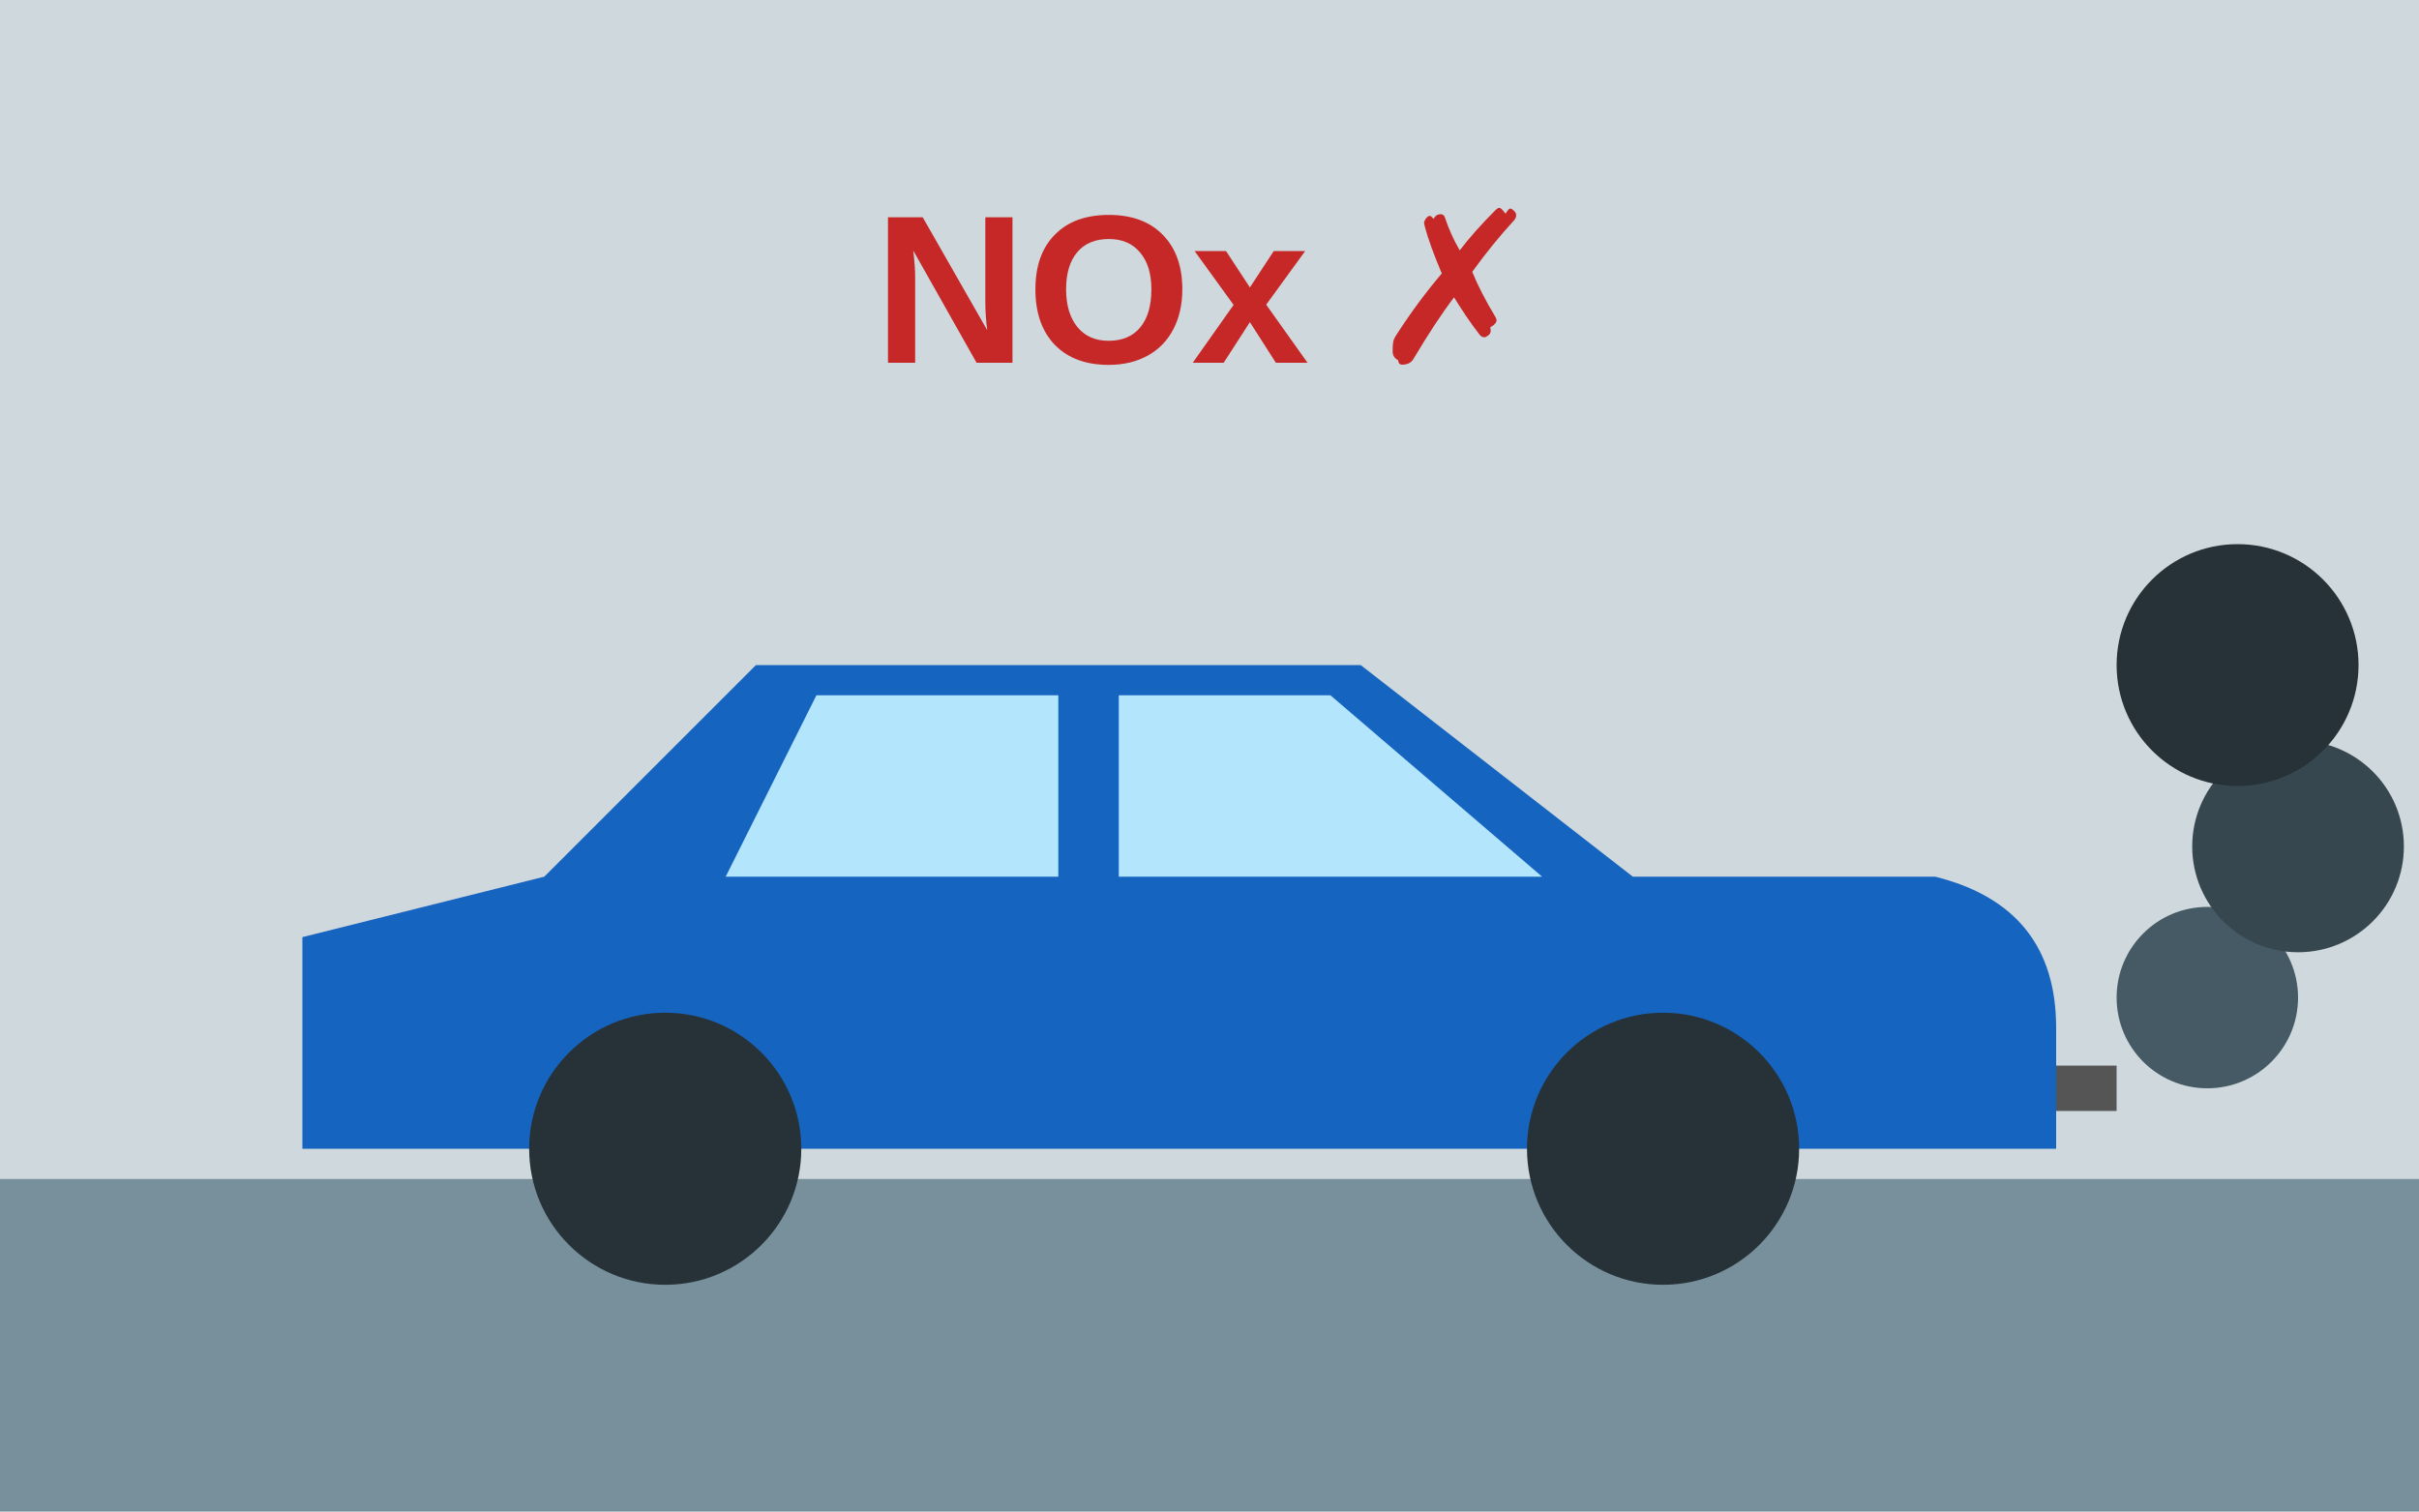
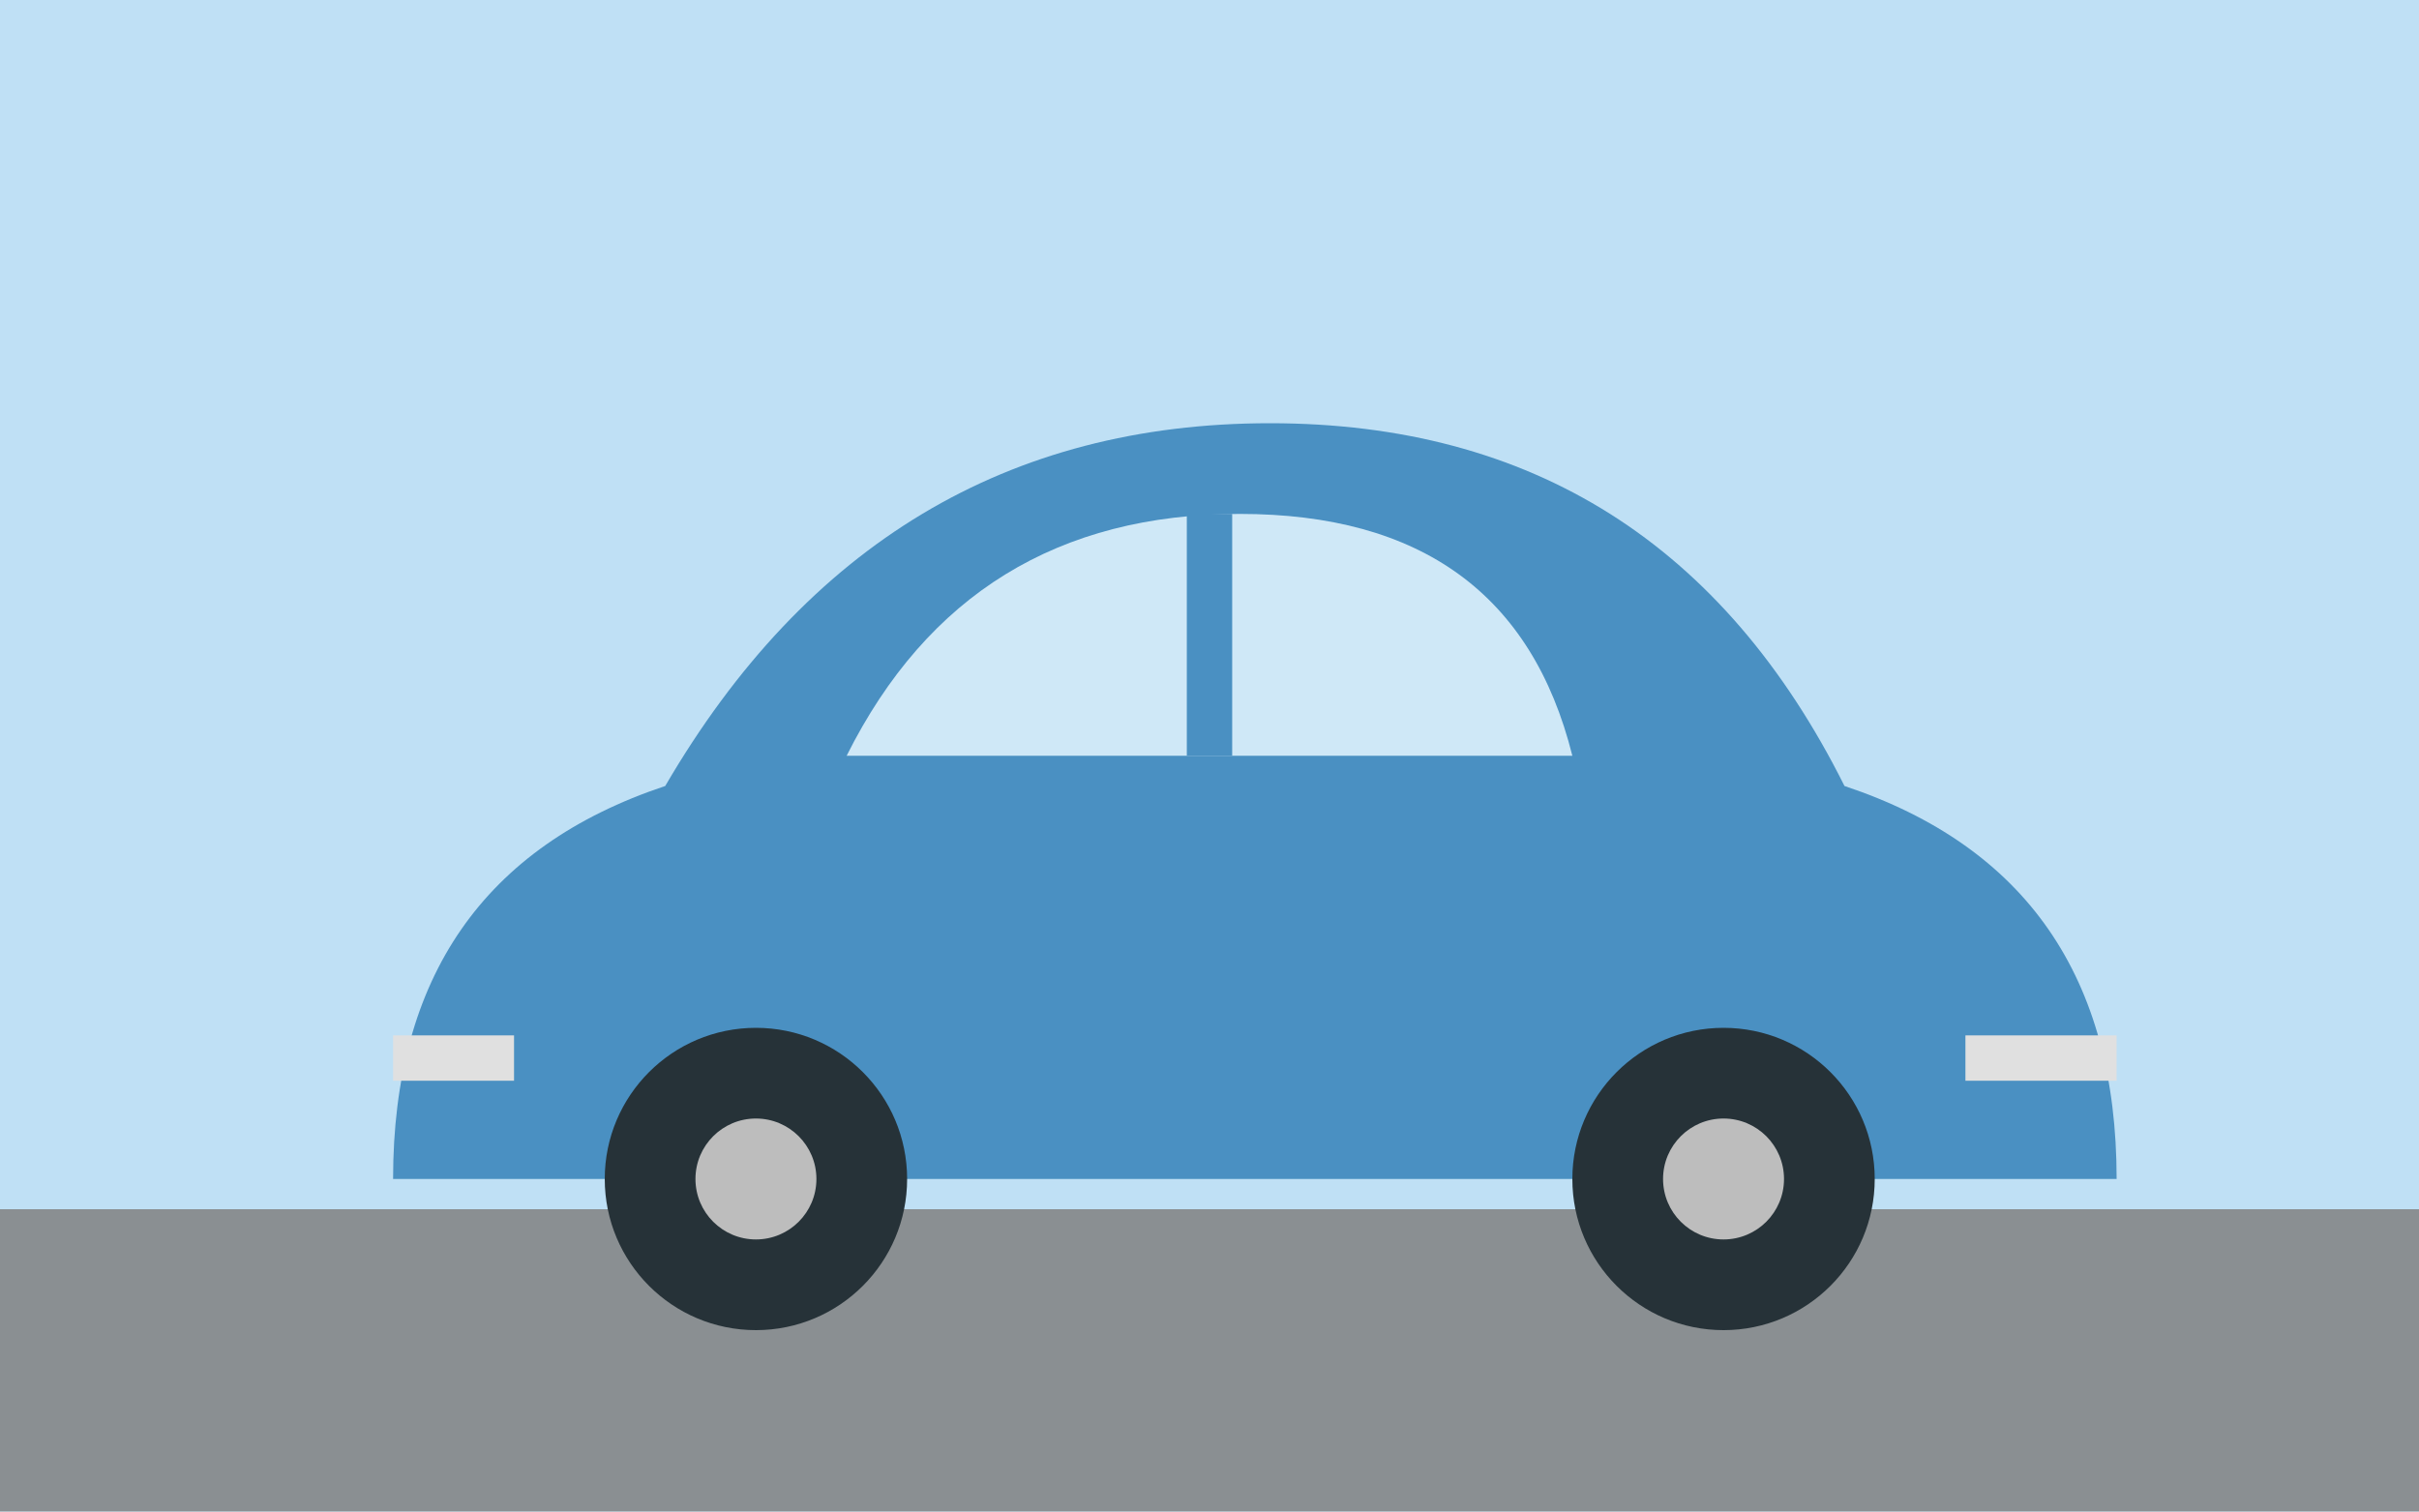
<svg xmlns="http://www.w3.org/2000/svg" viewBox="0 0 160 100">
-   <rect width="160" height="100" fill="#cfd8dc" />
-   <rect y="78" width="160" height="22" fill="#78909c" />
-   <path d="M20 76v-14l16-4 14-14h40l18 14h20q8 2 8 10v8z" fill="#1565c0" />
-   <path d="M54 46h16v12H48zM74 46h14l14 12H74z" fill="#b3e5fc" />
-   <circle cx="44" cy="76" r="9" fill="#263238" />
-   <circle cx="110" cy="76" r="9" fill="#263238" />
-   <path d="M136 72h4" stroke="#555" stroke-width="3" />
-   <circle cx="146" cy="66" r="6" fill="#455a64" />
-   <circle cx="152" cy="56" r="7" fill="#37474f" />
-   <circle cx="148" cy="44" r="8" fill="#263238" />
-   <text x="80" y="24" font-family="Arial" font-weight="bold" font-size="14" fill="#c62828" text-anchor="middle">NOx ✗</text>
+   <rect width="160" height="100" fill="#bfe0f5" />
+   <rect y="80" width="160" height="20" fill="#8a8f92" />
+   <path d="M26 78q0-20 18-26 14-24 40-24t38 24q18 6 18 26z" fill="#4a90c2" />
+   <path d="M56 50q8-16 26-16t22 16z" fill="#cfe8f7" />
+   <path d="M80 34v16" stroke="#4a90c2" stroke-width="3" />
+   <circle cx="50" cy="78" r="10" fill="#263238" />
+   <circle cx="114" cy="78" r="10" fill="#263238" />
+   <circle cx="50" cy="78" r="4" fill="#bdbdbd" />
+   <circle cx="114" cy="78" r="4" fill="#bdbdbd" />
+   <path d="M26 70h8M130 70h10" stroke="#e0e0e0" stroke-width="3" />
</svg>
